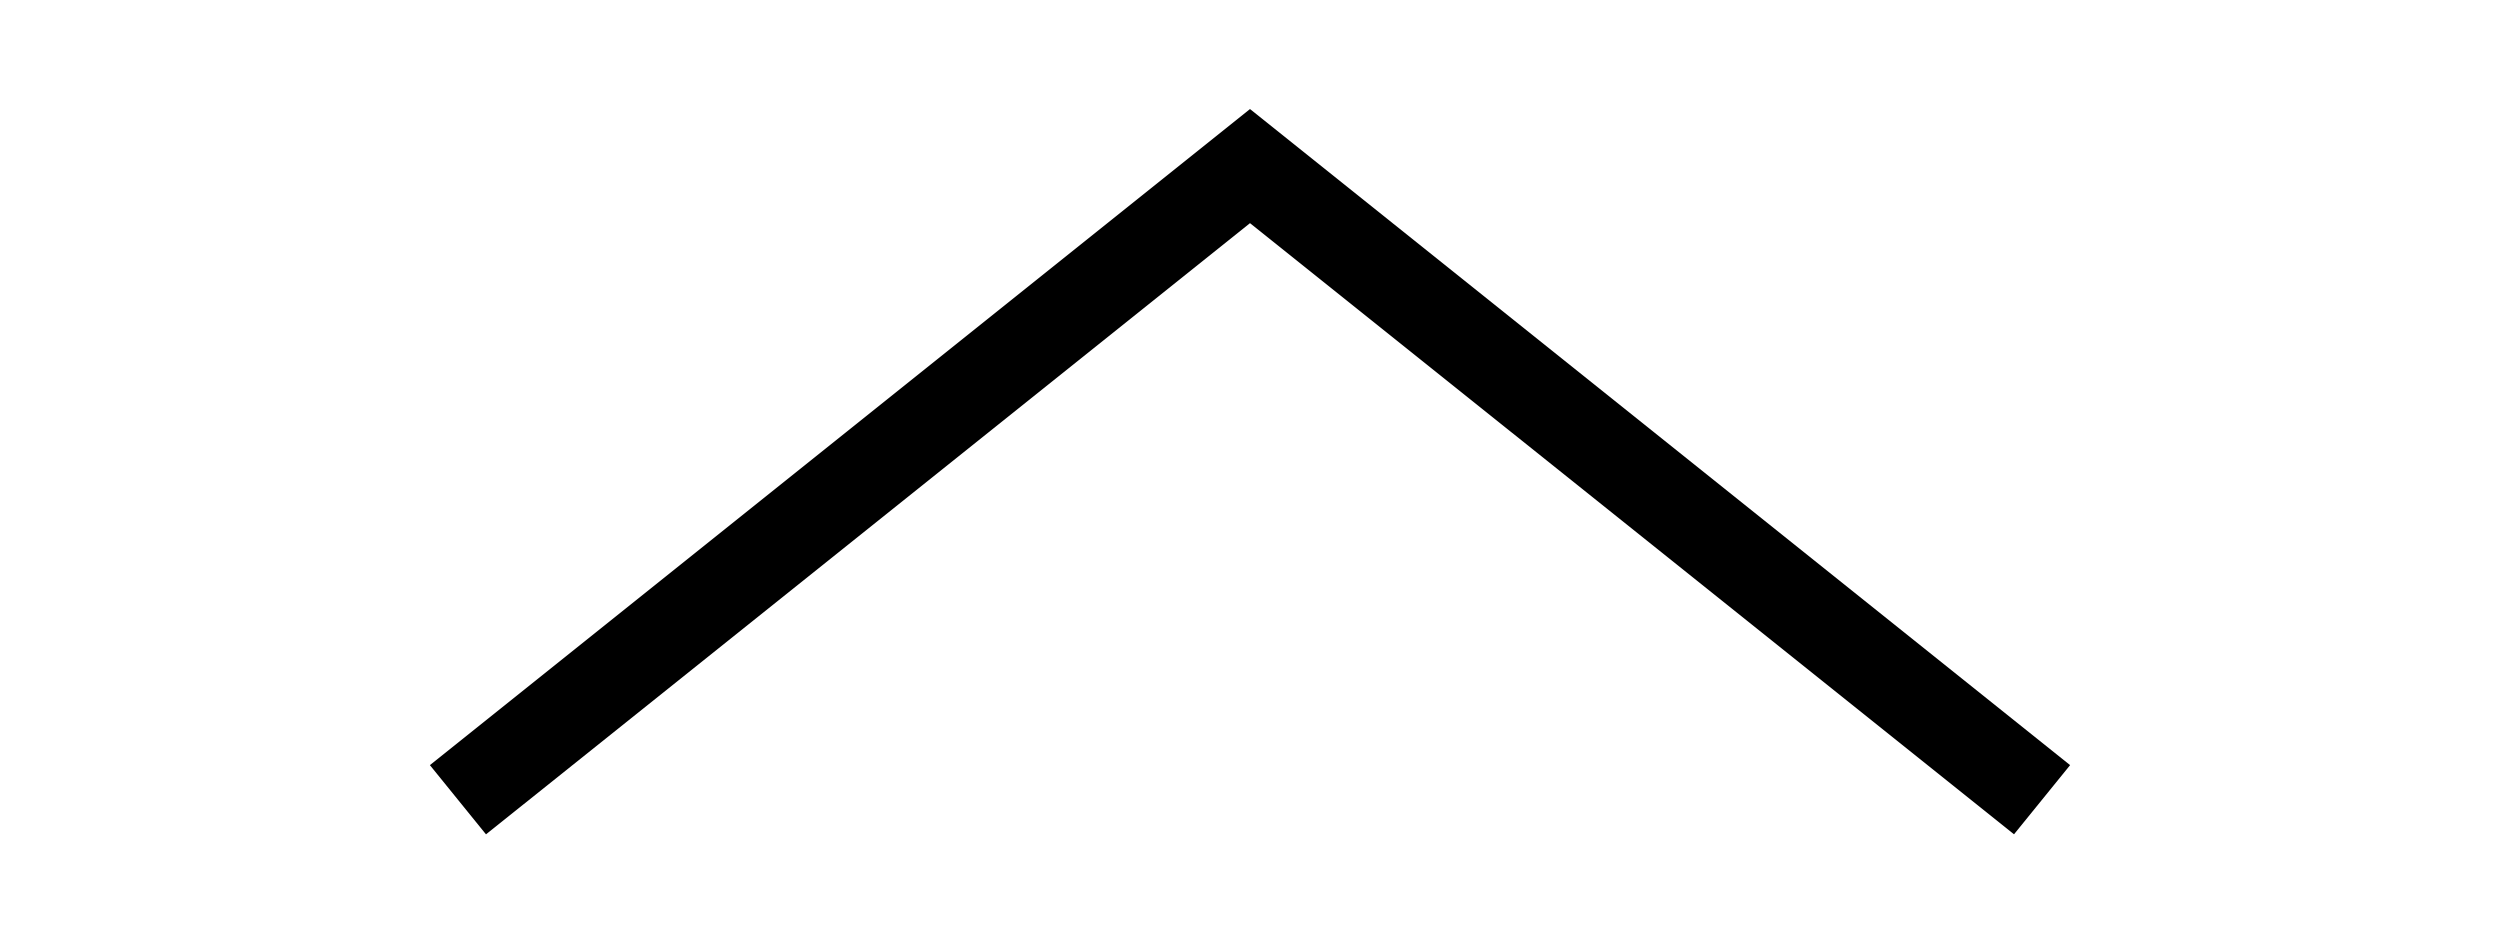
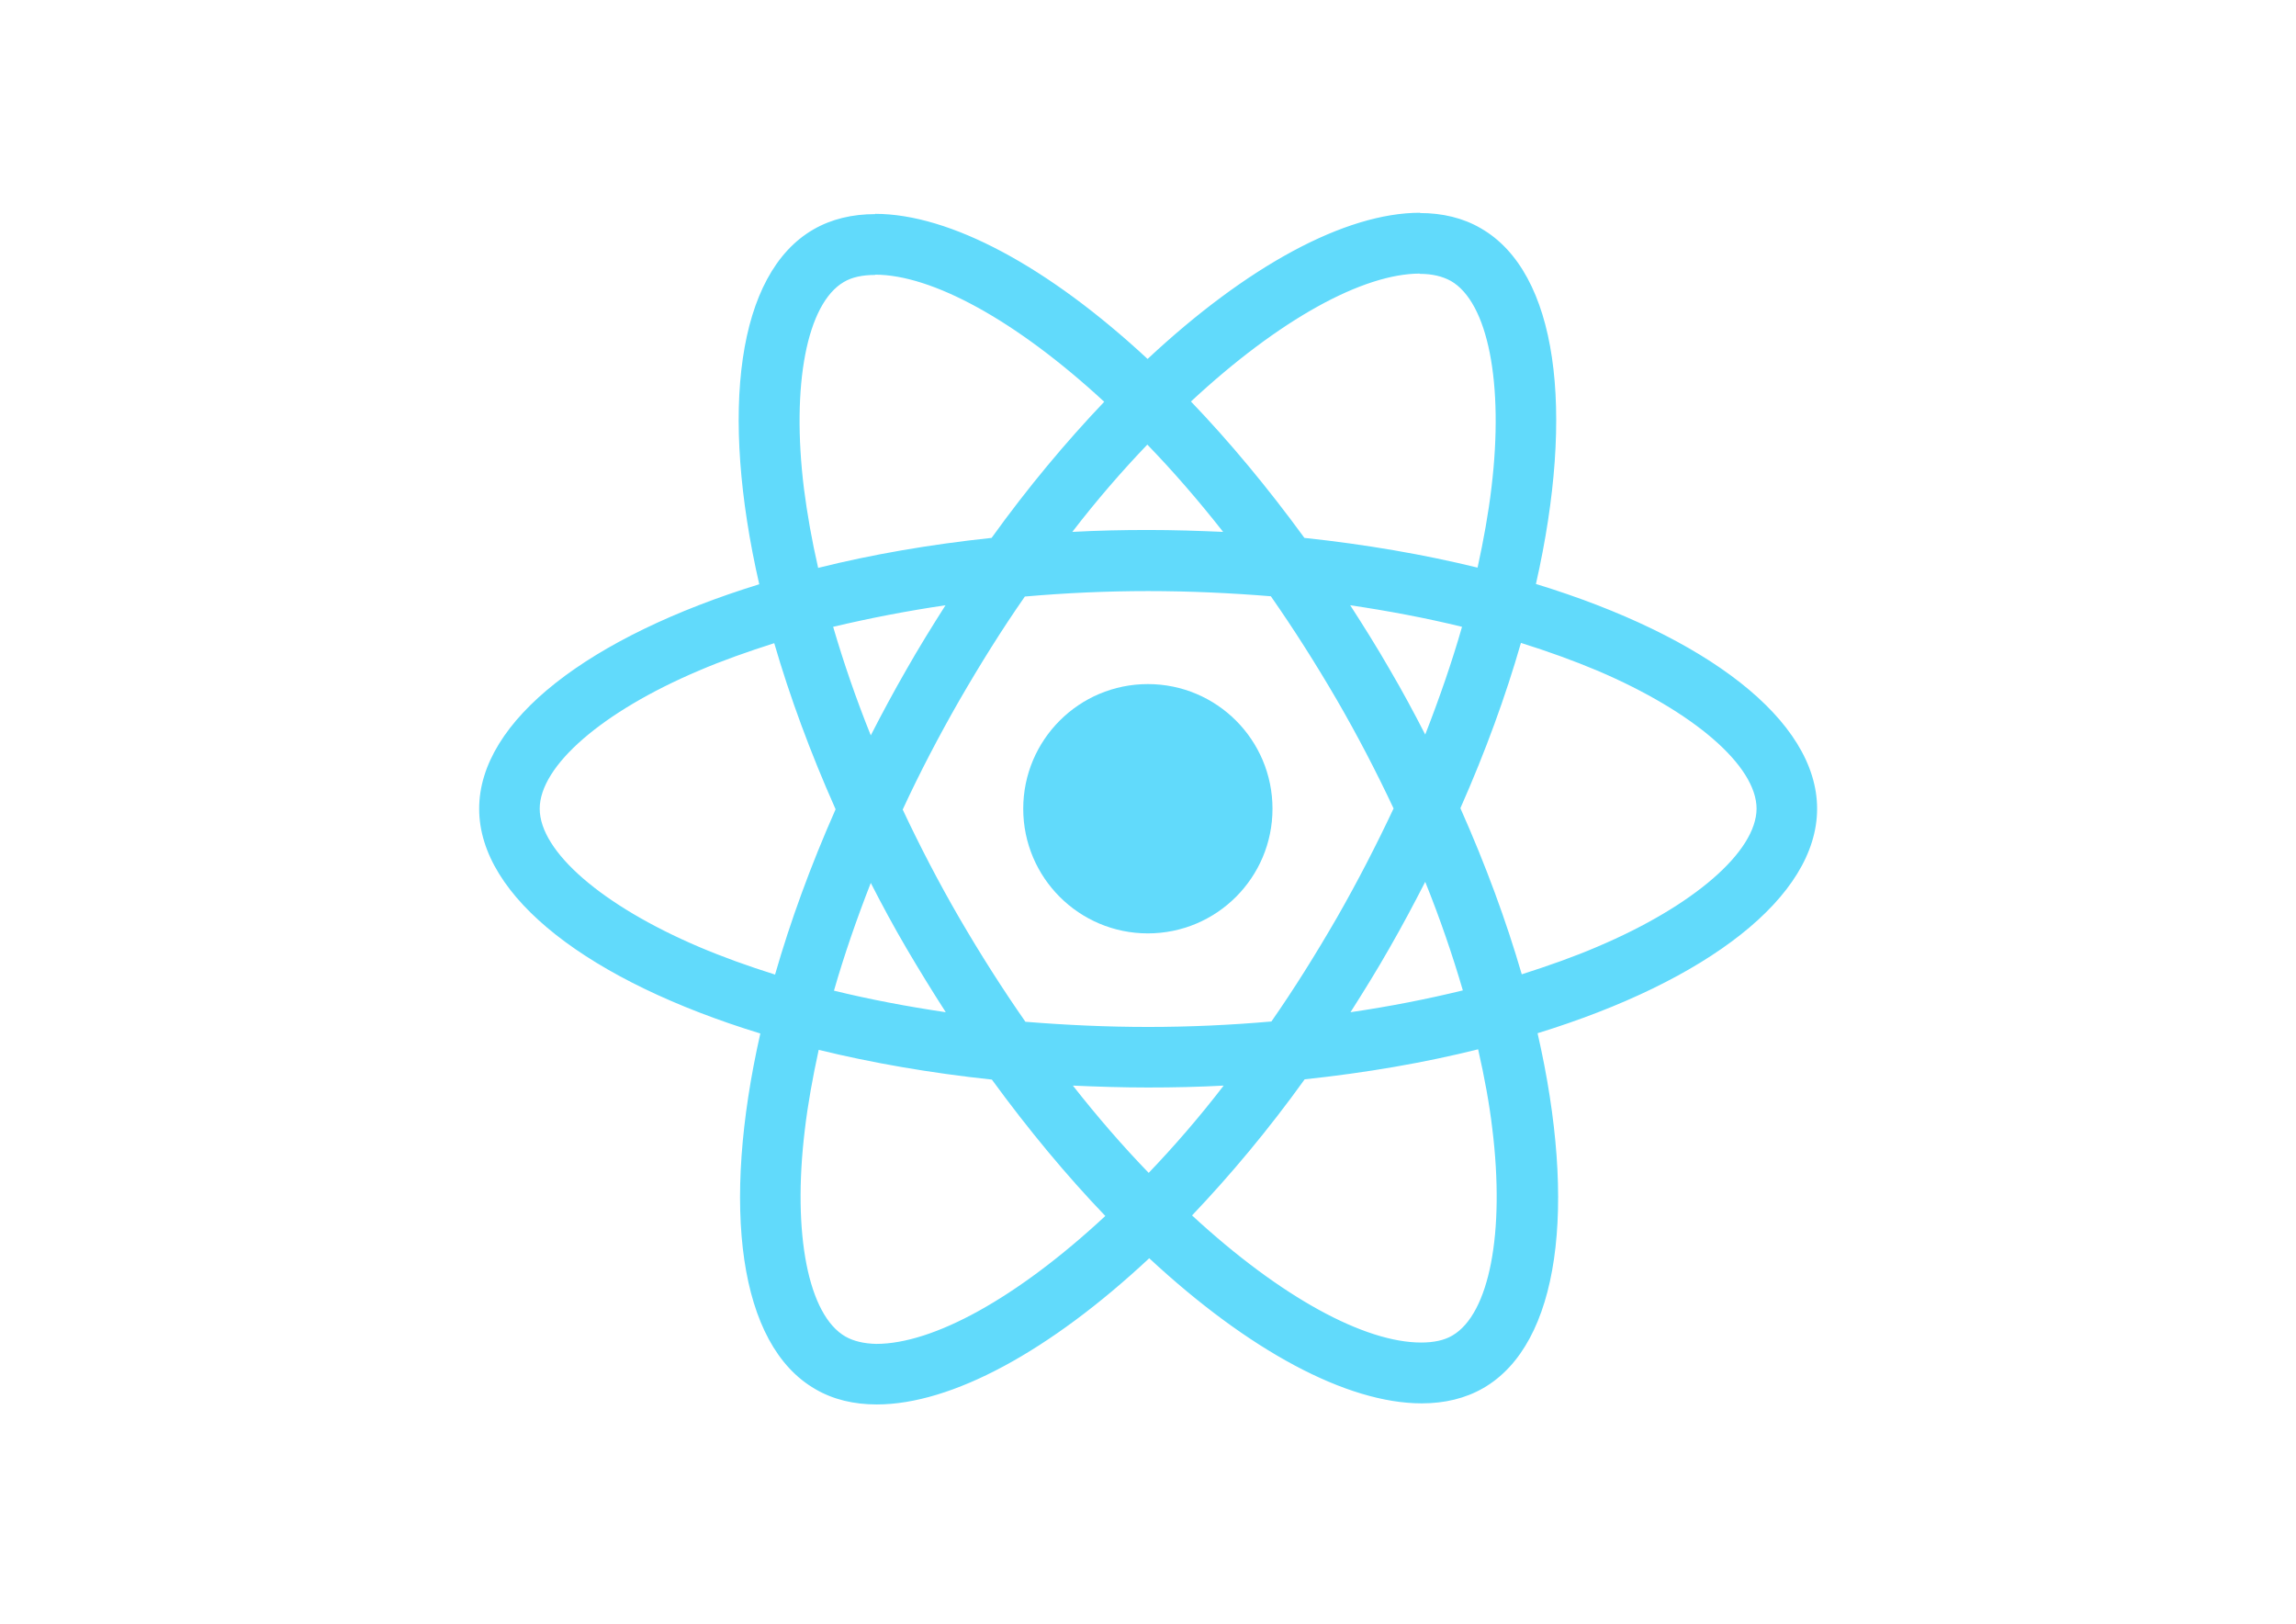
- <svg xmlns="http://www.w3.org/2000/svg" version="1.1" id="Ebene_1" x="0px" y="0px" width="53px" height="20px" viewBox="0 0 53 20" enable-background="new 0 0 53 20" xml:space="preserve">
-   <g id="Ebene_3">
- </g>
-   <g>
-     <polygon points="43.886,16.221 42.697,17.687 26.5,4.731 10.303,17.688 9.114,16.221 26.5,2.312  " />
+ <svg xmlns="http://www.w3.org/2000/svg" viewBox="0 0 841.9 595.3">
+   <g fill="#61DAFB">
+     <path d="M666.3 296.5c0-32.5-40.7-63.3-103.1-82.4 14.4-63.6 8-114.2-20.2-130.4-6.5-3.8-14.1-5.6-22.4-5.6v22.3c4.6 0 8.3.9 11.4 2.6 13.6 7.8 19.5 37.5 14.9 75.7-1.1 9.4-2.9 19.3-5.1 29.4-19.6-4.8-41-8.5-63.5-10.9-13.5-18.5-27.5-35.3-41.6-50 32.6-30.3 63.2-46.9 84-46.9V78c-27.5 0-63.5 19.6-99.9 53.6-36.4-33.8-72.4-53.2-99.9-53.2v22.3c20.7 0 51.4 16.5 84 46.6-14 14.7-28 31.4-41.3 49.9-22.6 2.4-44 6.1-63.6 11-2.3-10-4-19.7-5.2-29-4.7-38.2 1.1-67.9 14.6-75.8 3-1.8 6.9-2.6 11.5-2.6V78.5c-8.4 0-16 1.8-22.6 5.6-28.1 16.2-34.4 66.7-19.9 130.1-62.2 19.2-102.7 49.9-102.7 82.3 0 32.5 40.7 63.3 103.1 82.4-14.4 63.6-8 114.2 20.2 130.4 6.5 3.8 14.1 5.6 22.5 5.6 27.5 0 63.5-19.6 99.9-53.6 36.4 33.8 72.4 53.2 99.9 53.2 8.4 0 16-1.8 22.6-5.6 28.1-16.2 34.4-66.7 19.9-130.1 62-19.1 102.5-49.9 102.5-82.3zm-130.2-66.7c-3.7 12.9-8.3 26.2-13.5 39.5-4.1-8-8.4-16-13.1-24-4.6-8-9.5-15.8-14.4-23.4 14.2 2.1 27.9 4.7 41 7.9zm-45.8 106.5c-7.8 13.5-15.8 26.3-24.1 38.2-14.9 1.3-30 2-45.2 2-15.1 0-30.2-.7-45-1.9-8.3-11.9-16.4-24.6-24.2-38-7.6-13.1-14.5-26.4-20.8-39.8 6.2-13.4 13.2-26.8 20.7-39.9 7.8-13.5 15.8-26.3 24.1-38.2 14.9-1.3 30-2 45.2-2 15.1 0 30.2.7 45 1.9 8.3 11.9 16.4 24.6 24.2 38 7.6 13.1 14.5 26.4 20.8 39.8-6.3 13.4-13.2 26.8-20.7 39.9zm32.3-13c5.4 13.4 10 26.8 13.8 39.8-13.1 3.2-26.9 5.9-41.2 8 4.9-7.7 9.8-15.6 14.4-23.7 4.6-8 8.9-16.1 13-24.1zM421.2 430c-9.3-9.6-18.6-20.3-27.8-32 9 .4 18.2.7 27.5.7 9.4 0 18.7-.2 27.8-.7-9 11.7-18.3 22.4-27.5 32zm-74.4-58.9c-14.2-2.1-27.9-4.7-41-7.9 3.7-12.9 8.3-26.2 13.5-39.5 4.1 8 8.4 16 13.1 24 4.7 8 9.5 15.8 14.4 23.4zM420.7 163c9.3 9.6 18.6 20.3 27.8 32-9-.4-18.2-.7-27.5-.7-9.4 0-18.7.2-27.8.7 9-11.7 18.3-22.4 27.5-32zm-74 58.9c-4.9 7.7-9.8 15.6-14.4 23.7-4.6 8-8.9 16-13 24-5.4-13.4-10-26.8-13.8-39.8 13.1-3.1 26.9-5.8 41.2-7.9zm-90.5 125.2c-35.4-15.1-58.3-34.9-58.3-50.6 0-15.7 22.9-35.6 58.3-50.6 8.6-3.7 18-7 27.7-10.1 5.7 19.6 13.2 40 22.5 60.9-9.2 20.8-16.6 41.1-22.2 60.6-9.9-3.1-19.3-6.5-28-10.2zM310 490c-13.6-7.8-19.5-37.5-14.9-75.7 1.1-9.4 2.9-19.3 5.1-29.4 19.6 4.8 41 8.5 63.5 10.9 13.5 18.5 27.5 35.3 41.6 50-32.6 30.3-63.2 46.9-84 46.9-4.5-.1-8.3-1-11.3-2.7zm237.2-76.2c4.7 38.2-1.1 67.9-14.6 75.8-3 1.8-6.9 2.6-11.5 2.6-20.7 0-51.4-16.5-84-46.6 14-14.7 28-31.4 41.3-49.9 22.6-2.4 44-6.1 63.6-11 2.3 10.1 4.1 19.8 5.2 29.1zm38.5-66.7c-8.6 3.7-18 7-27.7 10.1-5.7-19.6-13.2-40-22.5-60.9 9.2-20.8 16.6-41.1 22.2-60.6 9.9 3.1 19.3 6.5 28.1 10.2 35.4 15.1 58.3 34.9 58.3 50.6-.1 15.7-23 35.6-58.4 50.6zM320.8 78.4z" />
+     <circle cx="420.9" cy="296.5" r="45.7" />
+     <path d="M520.5 78.1z" />
  </g>
</svg>
